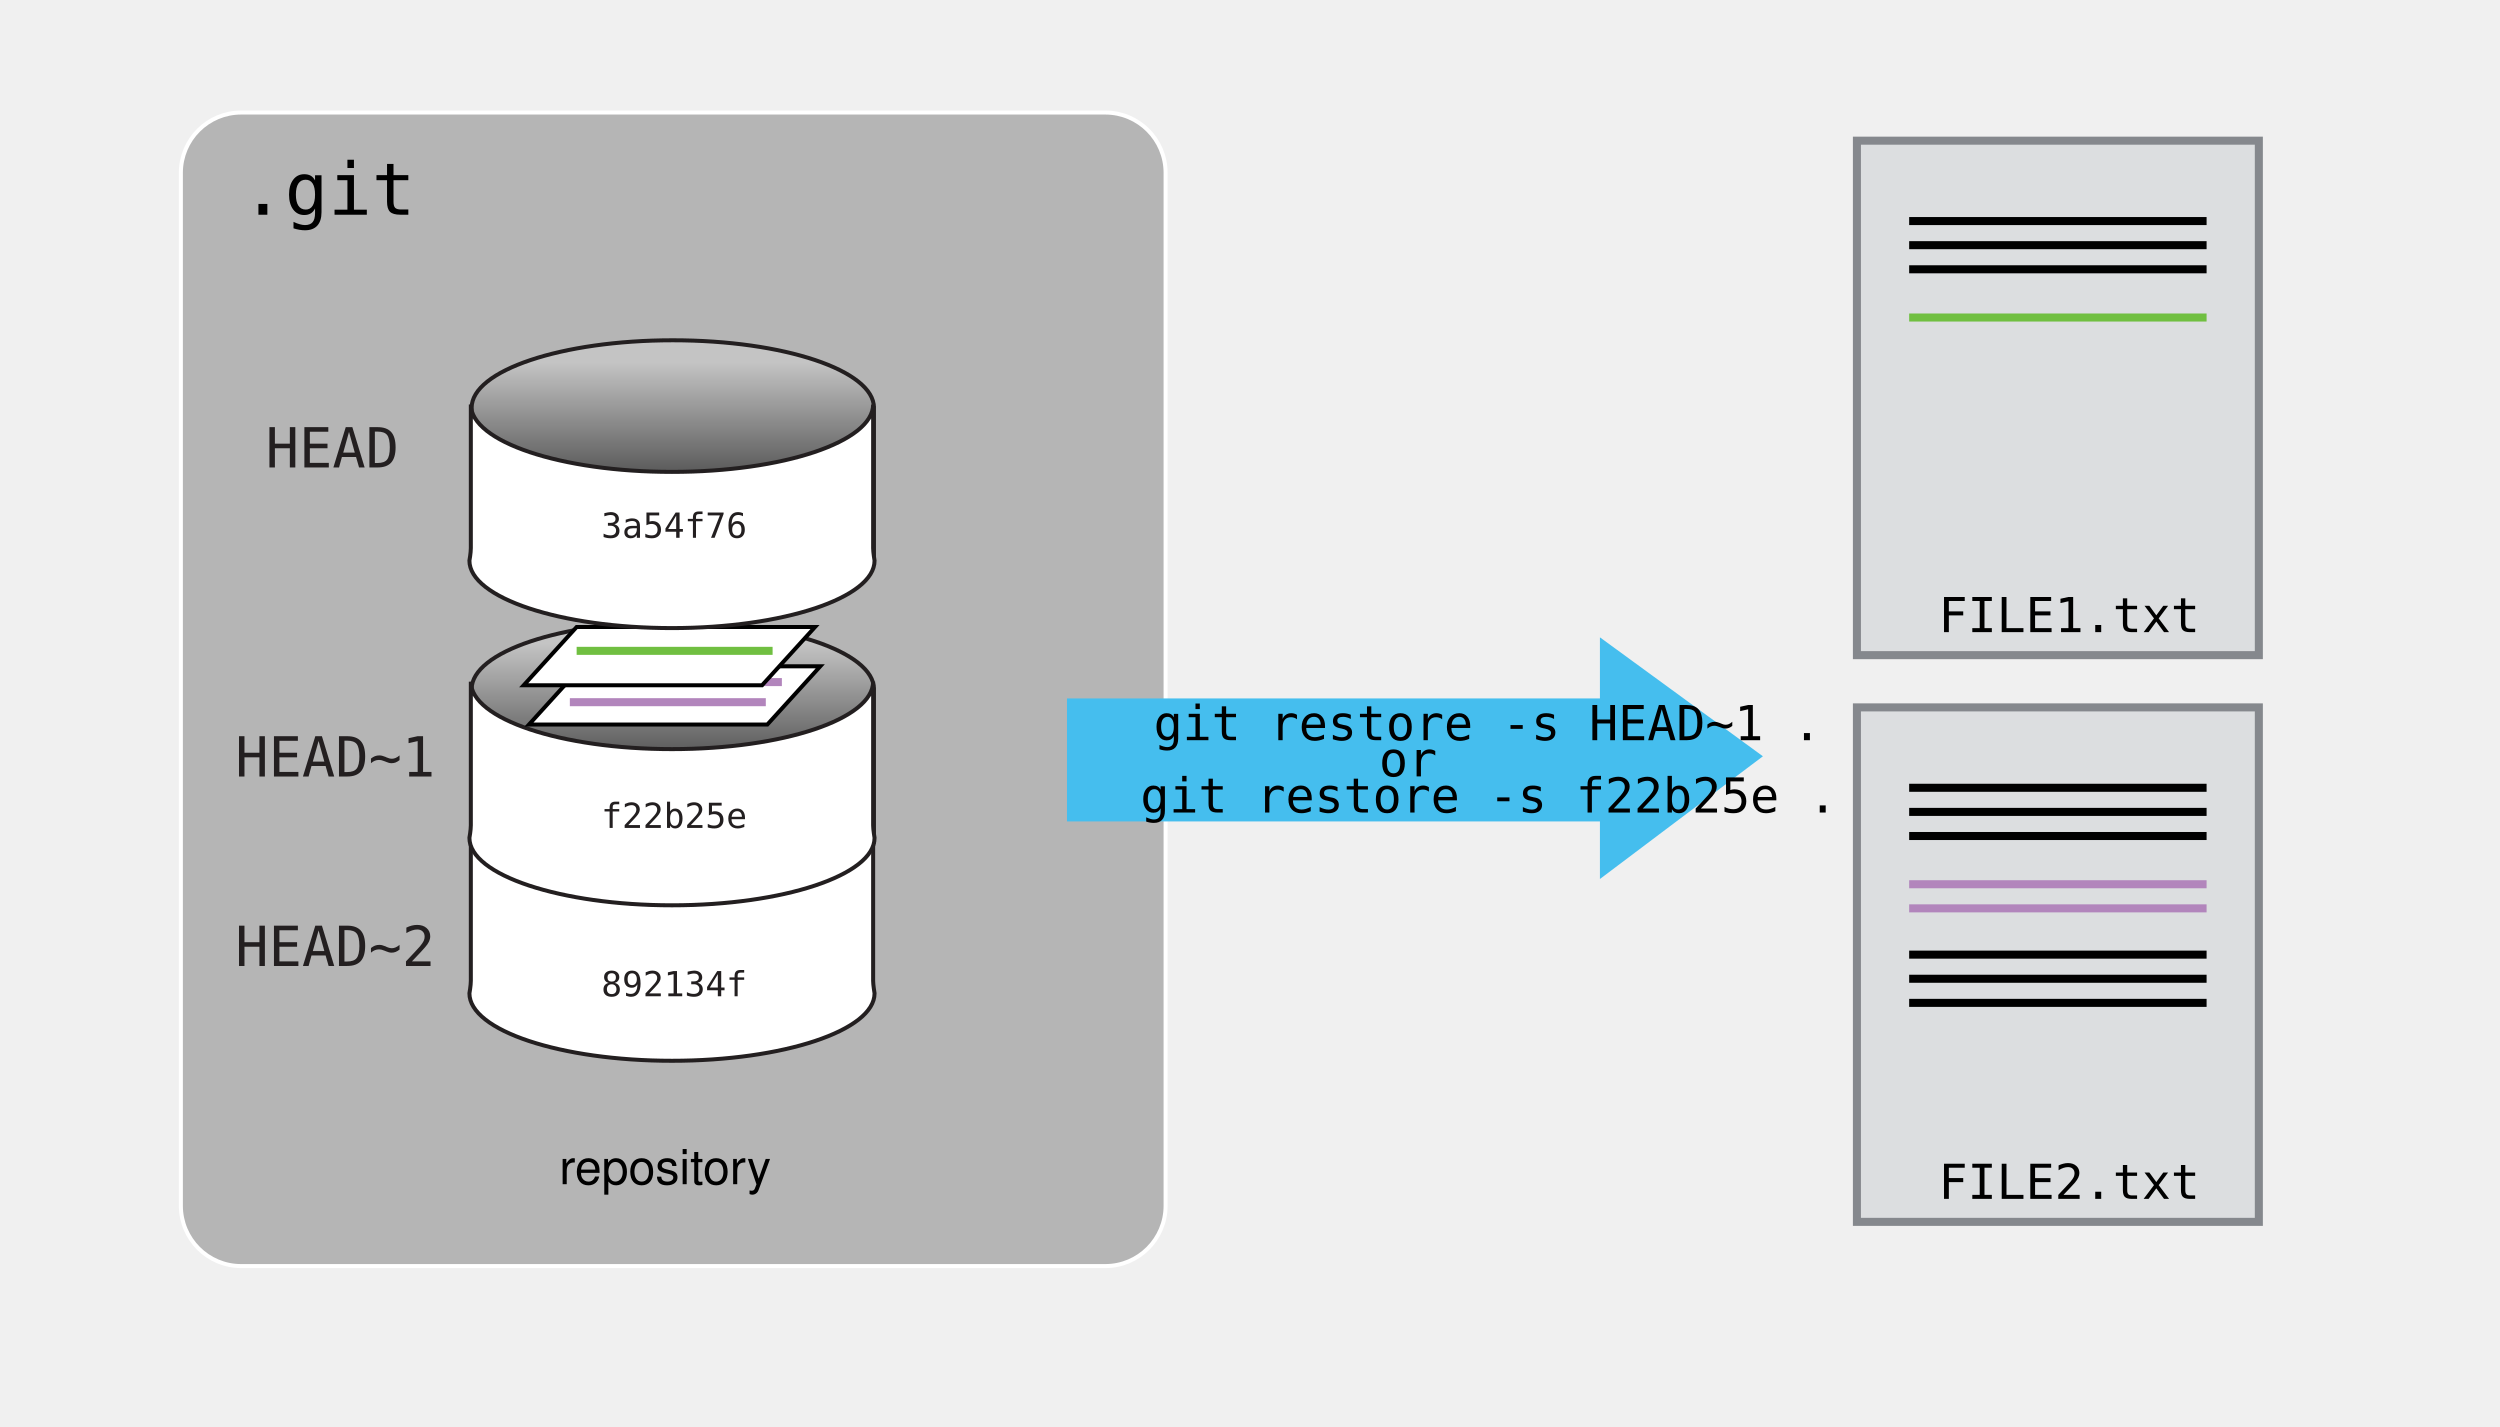
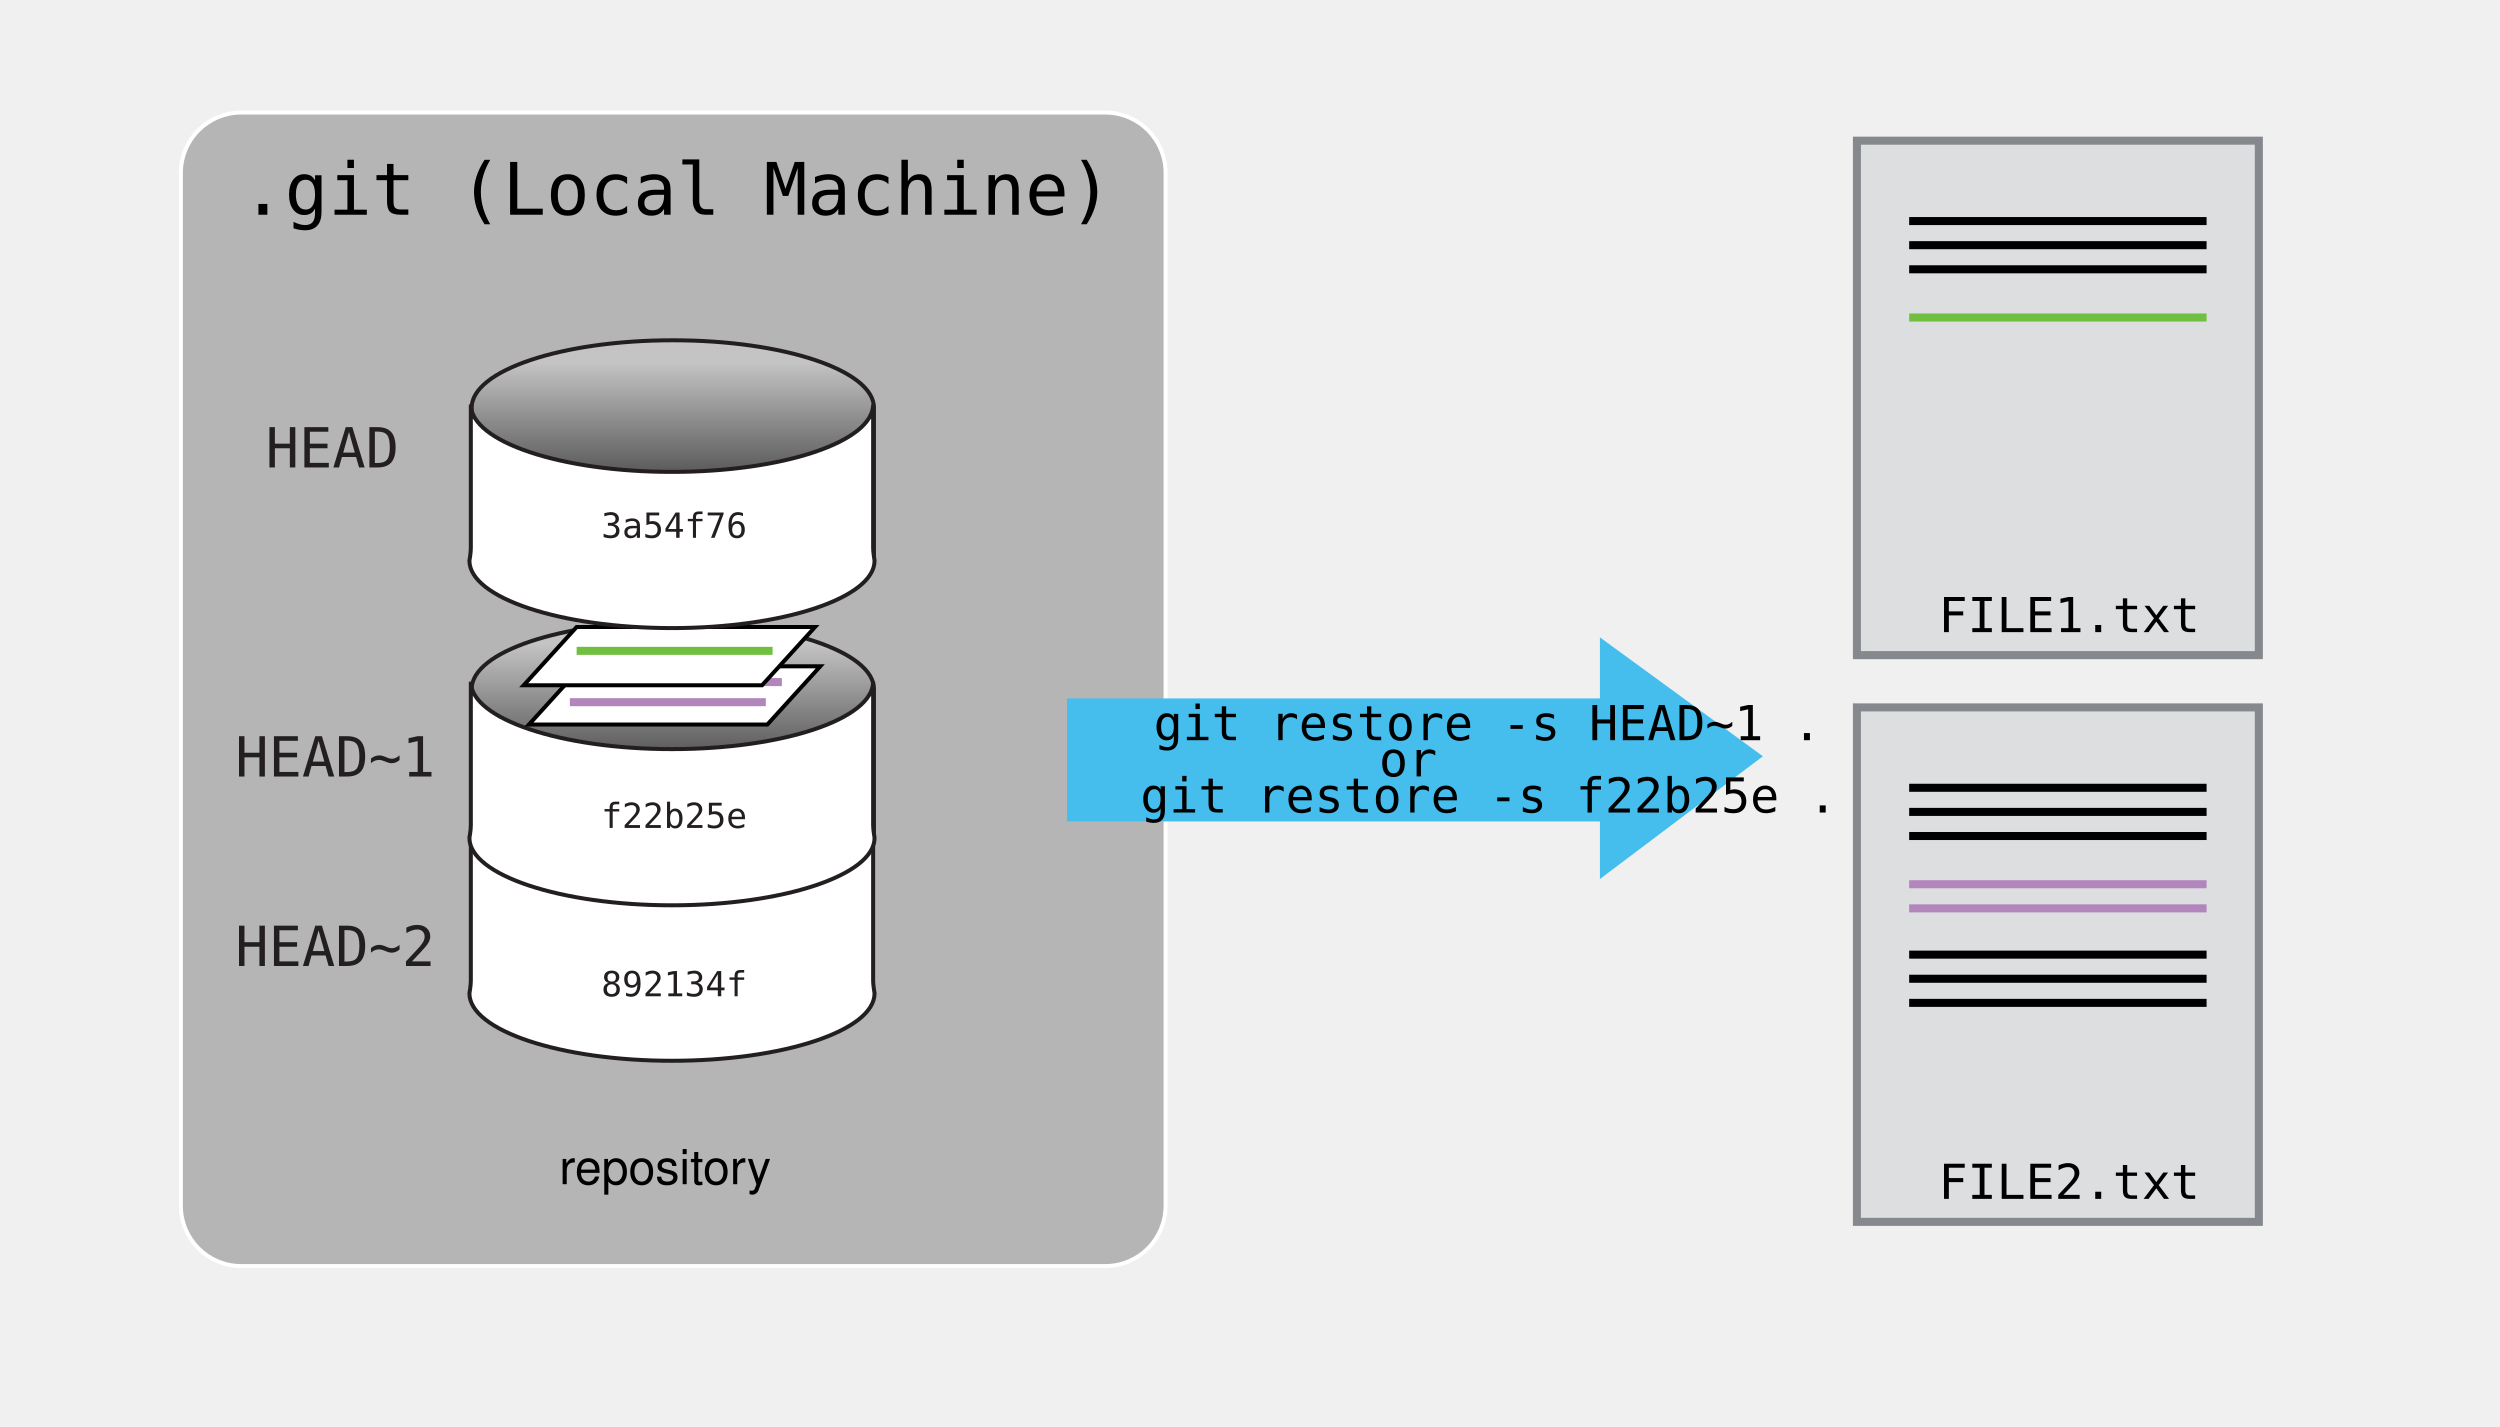
<svg xmlns="http://www.w3.org/2000/svg" version="1.1" x="0px" y="0px" width="622px" height="355px" viewBox="0 0 622 355" enable-background="new 0 0 622 355" xml:space="preserve">
  <g id="Layer_5">
    <path fill="#B5B5B5" stroke="#FFFFFF" stroke-miterlimit="10" d="M290,43c0-8.284-6.716-15-15-15H60c-8.284,0-15,6.716-15,15v257   c0,8.284,6.716,15,15,15h215c8.284,0,15-6.716,15-15V43z" />
    <rect x="60" y="41" fill="none" width="70" height="28" />
-     <text transform="matrix(1 0 0 1 60 53.4199)" font-family="'Consolas'" font-size="18">.git</text>
+     <text transform="matrix(1 0 0 1 60 53.4199)" font-family="'Consolas'" font-size="18">.git (Local Machine)</text>
  </g>
  <g id="Layer_3">
</g>
  <g id="Layer_4">
    <linearGradient id="SVGID_1_" gradientUnits="userSpaceOnUse" x1="167.391" y1="84.66" x2="167.391" y2="139.913">
      <stop offset="0.098" style="stop-color:#C4C4C4" />
      <stop offset="0.533" style="stop-color:#686868" />
      <stop offset="1" style="stop-color:#000000" />
    </linearGradient>
    <path fill="url(#SVGID_1_)" stroke="#231F20" stroke-miterlimit="10" d="M117.345,138.883c0-9.268,22.407-16.781,50.047-16.781   c27.641,0,50.047,7.514,50.047,16.781v1.029c0,0,0-2.117,0-3.12s0-35.739,0-35.739v0.389c0-9.268-22.406-16.781-50.047-16.781   c-27.64,0-50.047,7.514-50.047,16.781v-0.389c0,0,0,34.52,0,35.729s0,3.131,0,3.131V138.883z" />
    <linearGradient id="SVGID_2_" gradientUnits="userSpaceOnUse" x1="167.391" y1="154.66" x2="167.391" y2="209.912">
      <stop offset="0.098" style="stop-color:#C4C4C4" />
      <stop offset="0.533" style="stop-color:#686868" />
      <stop offset="1" style="stop-color:#000000" />
    </linearGradient>
    <path fill="url(#SVGID_2_)" stroke="#231F20" stroke-miterlimit="10" d="M117.345,208.883c0-9.268,22.407-16.781,50.047-16.781   c27.641,0,50.047,7.514,50.047,16.781v1.029c0,0,0-2.117,0-3.12s0-35.739,0-35.739v0.389c0-9.268-22.406-16.781-50.047-16.781   c-27.64,0-50.047,7.514-50.047,16.781v-0.389c0,0,0,34.52,0,35.729s0,3.131,0,3.131V208.883z" />
    <g>
      <path fill="#FFFFFF" stroke="#231F20" stroke-miterlimit="10" d="M217.235,208.283c0,0,0,34.738,0,35.74s0.354,3.121,0.354,3.121    c0,9.268-22.76,16.779-50.4,16.779c-27.64,0-50.399-7.512-50.399-16.779c0,0,0.353-1.924,0.353-3.133s0-35.729,0-35.729    c0,9.268,22.407,16.781,50.047,16.781C194.829,225.064,217.235,217.551,217.235,208.283z" />
    </g>
    <g>
      <path fill="#FFFFFF" stroke="#231F20" stroke-miterlimit="10" d="M217.235,169.602c0,0,0,34.736,0,35.738s0.354,3.121,0.354,3.121    c0,9.268-22.76,16.779-50.4,16.779c-27.64,0-50.399-7.512-50.399-16.779c0,0,0.353-1.924,0.353-3.133s0-35.727,0-35.727    c0,9.268,22.407,16.779,50.047,16.779C194.829,186.381,217.235,178.869,217.235,169.602z" />
    </g>
    <g>
      <polygon fill="#FFFFFF" stroke="#000000" stroke-miterlimit="10" points="204.086,165.774 144.778,165.774 131.603,180.269     190.909,180.269   " />
      <line fill="none" stroke="#B285BC" stroke-width="2" x1="145.778" y1="169.704" x2="194.532" y2="169.704" />
      <line fill="none" stroke="#B285BC" stroke-width="2" x1="141.778" y1="174.704" x2="190.532" y2="174.704" />
    </g>
    <g>
      <polygon fill="#FFFFFF" stroke="#000000" stroke-miterlimit="10" points="202.775,156 143.468,156 130.292,170.494     189.599,170.494   " />
      <line fill="none" stroke="#70BF41" stroke-width="2" x1="143.468" y1="161.93" x2="192.222" y2="161.93" />
    </g>
    <g>
      <path fill="#FFFFFF" stroke="#231F20" stroke-miterlimit="10" d="M217.235,100.629c0,0,0,34.736,0,35.738    c0,1.003,0.354,3.121,0.354,3.121c0,9.268-22.76,16.781-50.4,16.781c-27.64,0-50.399-7.514-50.399-16.781    c0,0,0.353-1.923,0.353-3.132s0-35.728,0-35.728c0,9.268,22.407,16.779,50.047,16.779    C194.829,117.408,217.235,109.896,217.235,100.629z" />
    </g>
  </g>
  <g id="Layer_1">
    <g>
      <g>
        <rect x="462" y="35" fill="#DCDEE0" width="100" height="128" />
        <rect x="462" y="35" fill="none" stroke="#85888D" stroke-width="2" width="100" height="128" />
        <line fill="none" stroke="#000000" stroke-width="2" x1="475" y1="55" x2="549" y2="55" />
        <line fill="none" stroke="#000000" stroke-width="2" x1="475" y1="61" x2="549" y2="61" />
        <line fill="none" stroke="#000000" stroke-width="2" x1="475" y1="67" x2="549" y2="67" />
        <line fill="none" stroke="#70BF41" stroke-width="2" x1="475" y1="79" x2="549" y2="79" />
      </g>
      <rect x="465.629" y="149" fill="none" width="92.742" height="14" />
      <text transform="matrix(1 0 0 1 482.3105 157.2803)" font-family="'Consolas'" font-size="12">FILE1.txt</text>
    </g>
    <g>
      <rect x="462" y="176" fill="#DCDEE0" width="100" height="128" />
      <rect x="462" y="176" fill="none" stroke="#85888D" stroke-width="2" width="100" height="128" />
      <line fill="none" stroke="#000000" stroke-width="2" x1="475" y1="196" x2="549" y2="196" />
      <line fill="none" stroke="#000000" stroke-width="2" x1="475" y1="202" x2="549" y2="202" />
      <line fill="none" stroke="#000000" stroke-width="2" x1="475" y1="208" x2="549" y2="208" />
      <line fill="none" stroke="#000000" stroke-width="2" x1="475" y1="237.514" x2="549" y2="237.514" />
      <line fill="none" stroke="#000000" stroke-width="2" x1="475" y1="243.514" x2="549" y2="243.514" />
      <line fill="none" stroke="#000000" stroke-width="2" x1="475" y1="249.514" x2="549" y2="249.514" />
      <line fill="none" stroke="#B285BC" stroke-width="2" x1="475" y1="220" x2="549" y2="220" />
      <line fill="none" stroke="#B285BC" stroke-width="2" x1="475" y1="226" x2="549" y2="226" />
      <rect x="465.629" y="290" fill="none" width="92.742" height="14" />
      <text transform="matrix(1 0 0 1 482.3105 298.2803)" font-family="'Consolas'" font-size="12">FILE2.txt</text>
    </g>
    <rect x="54" y="106.804" fill="none" width="54.512" height="18.362" />
    <text transform="matrix(1 0 0 1 66.1143 116.3052)" fill="#231F20" font-family="'Consolas'" font-size="13.77">HEAD</text>
    <rect x="54" y="183.696" fill="none" width="54.512" height="18.362" />
    <text transform="matrix(1 0 0 1 58.5435 193.1973)" fill="#231F20" font-family="'Consolas'" font-size="13.77">HEAD~1</text>
    <rect x="54" y="230.833" fill="none" width="54.512" height="18.362" />
    <text transform="matrix(1 0 0 1 58.5435 240.334)" fill="#231F20" font-family="'Consolas'" font-size="13.77">HEAD~2</text>
    <rect x="144.799" y="241.939" fill="none" width="42.712" height="10.2" />
    <text transform="matrix(1 0 0 1 149.5942 247.8779)" fill="#231F20" font-family="'Consolas'" font-size="8.606">892134f</text>
    <rect x="144.799" y="200.056" fill="none" width="42.712" height="10.2" />
    <text transform="matrix(1 0 0 1 149.5942 205.9941)" fill="#231F20" font-family="'Consolas'" font-size="8.606">f22b25e</text>
    <rect x="144.799" y="127.859" fill="none" width="42.712" height="10.2" />
    <text transform="matrix(1 0 0 1 149.5942 133.7979)" fill="#231F20" font-family="'Consolas'" font-size="8.606">3a54f76</text>
  </g>
  <g id="Layer_2">
    <g>
      <g>
        <rect x="265.466" y="173.768" fill="#45BEEE" width="135.956" height="30.604" />
        <polygon fill="#45BEEE" points="398.062,158.571 398.062,218.695 438.614,188.163    " />
      </g>
      <rect x="265.661" y="175.882" fill="none" width="168.076" height="39.375" />
      <text transform="matrix(1 0 0 1 287.0215 184.1621)">
        <tspan x="0" y="0" font-family="'Consolas'" font-size="12">git restore -s HEAD~1 .</tspan>
        <tspan x="56.08" y="9" font-family="'Consolas'" font-size="12">or </tspan>
        <tspan x="-3.299" y="18" font-family="'Consolas'" font-size="12">git restore -s f22b25e .</tspan>
      </text>
    </g>
    <rect x="92" y="286" fill="none" width="147" height="17" />
    <text transform="matrix(1 0 0 1 139.1562 294.6279)" font-family="'Helvetica'" font-size="12">repository</text>
  </g>
</svg>
